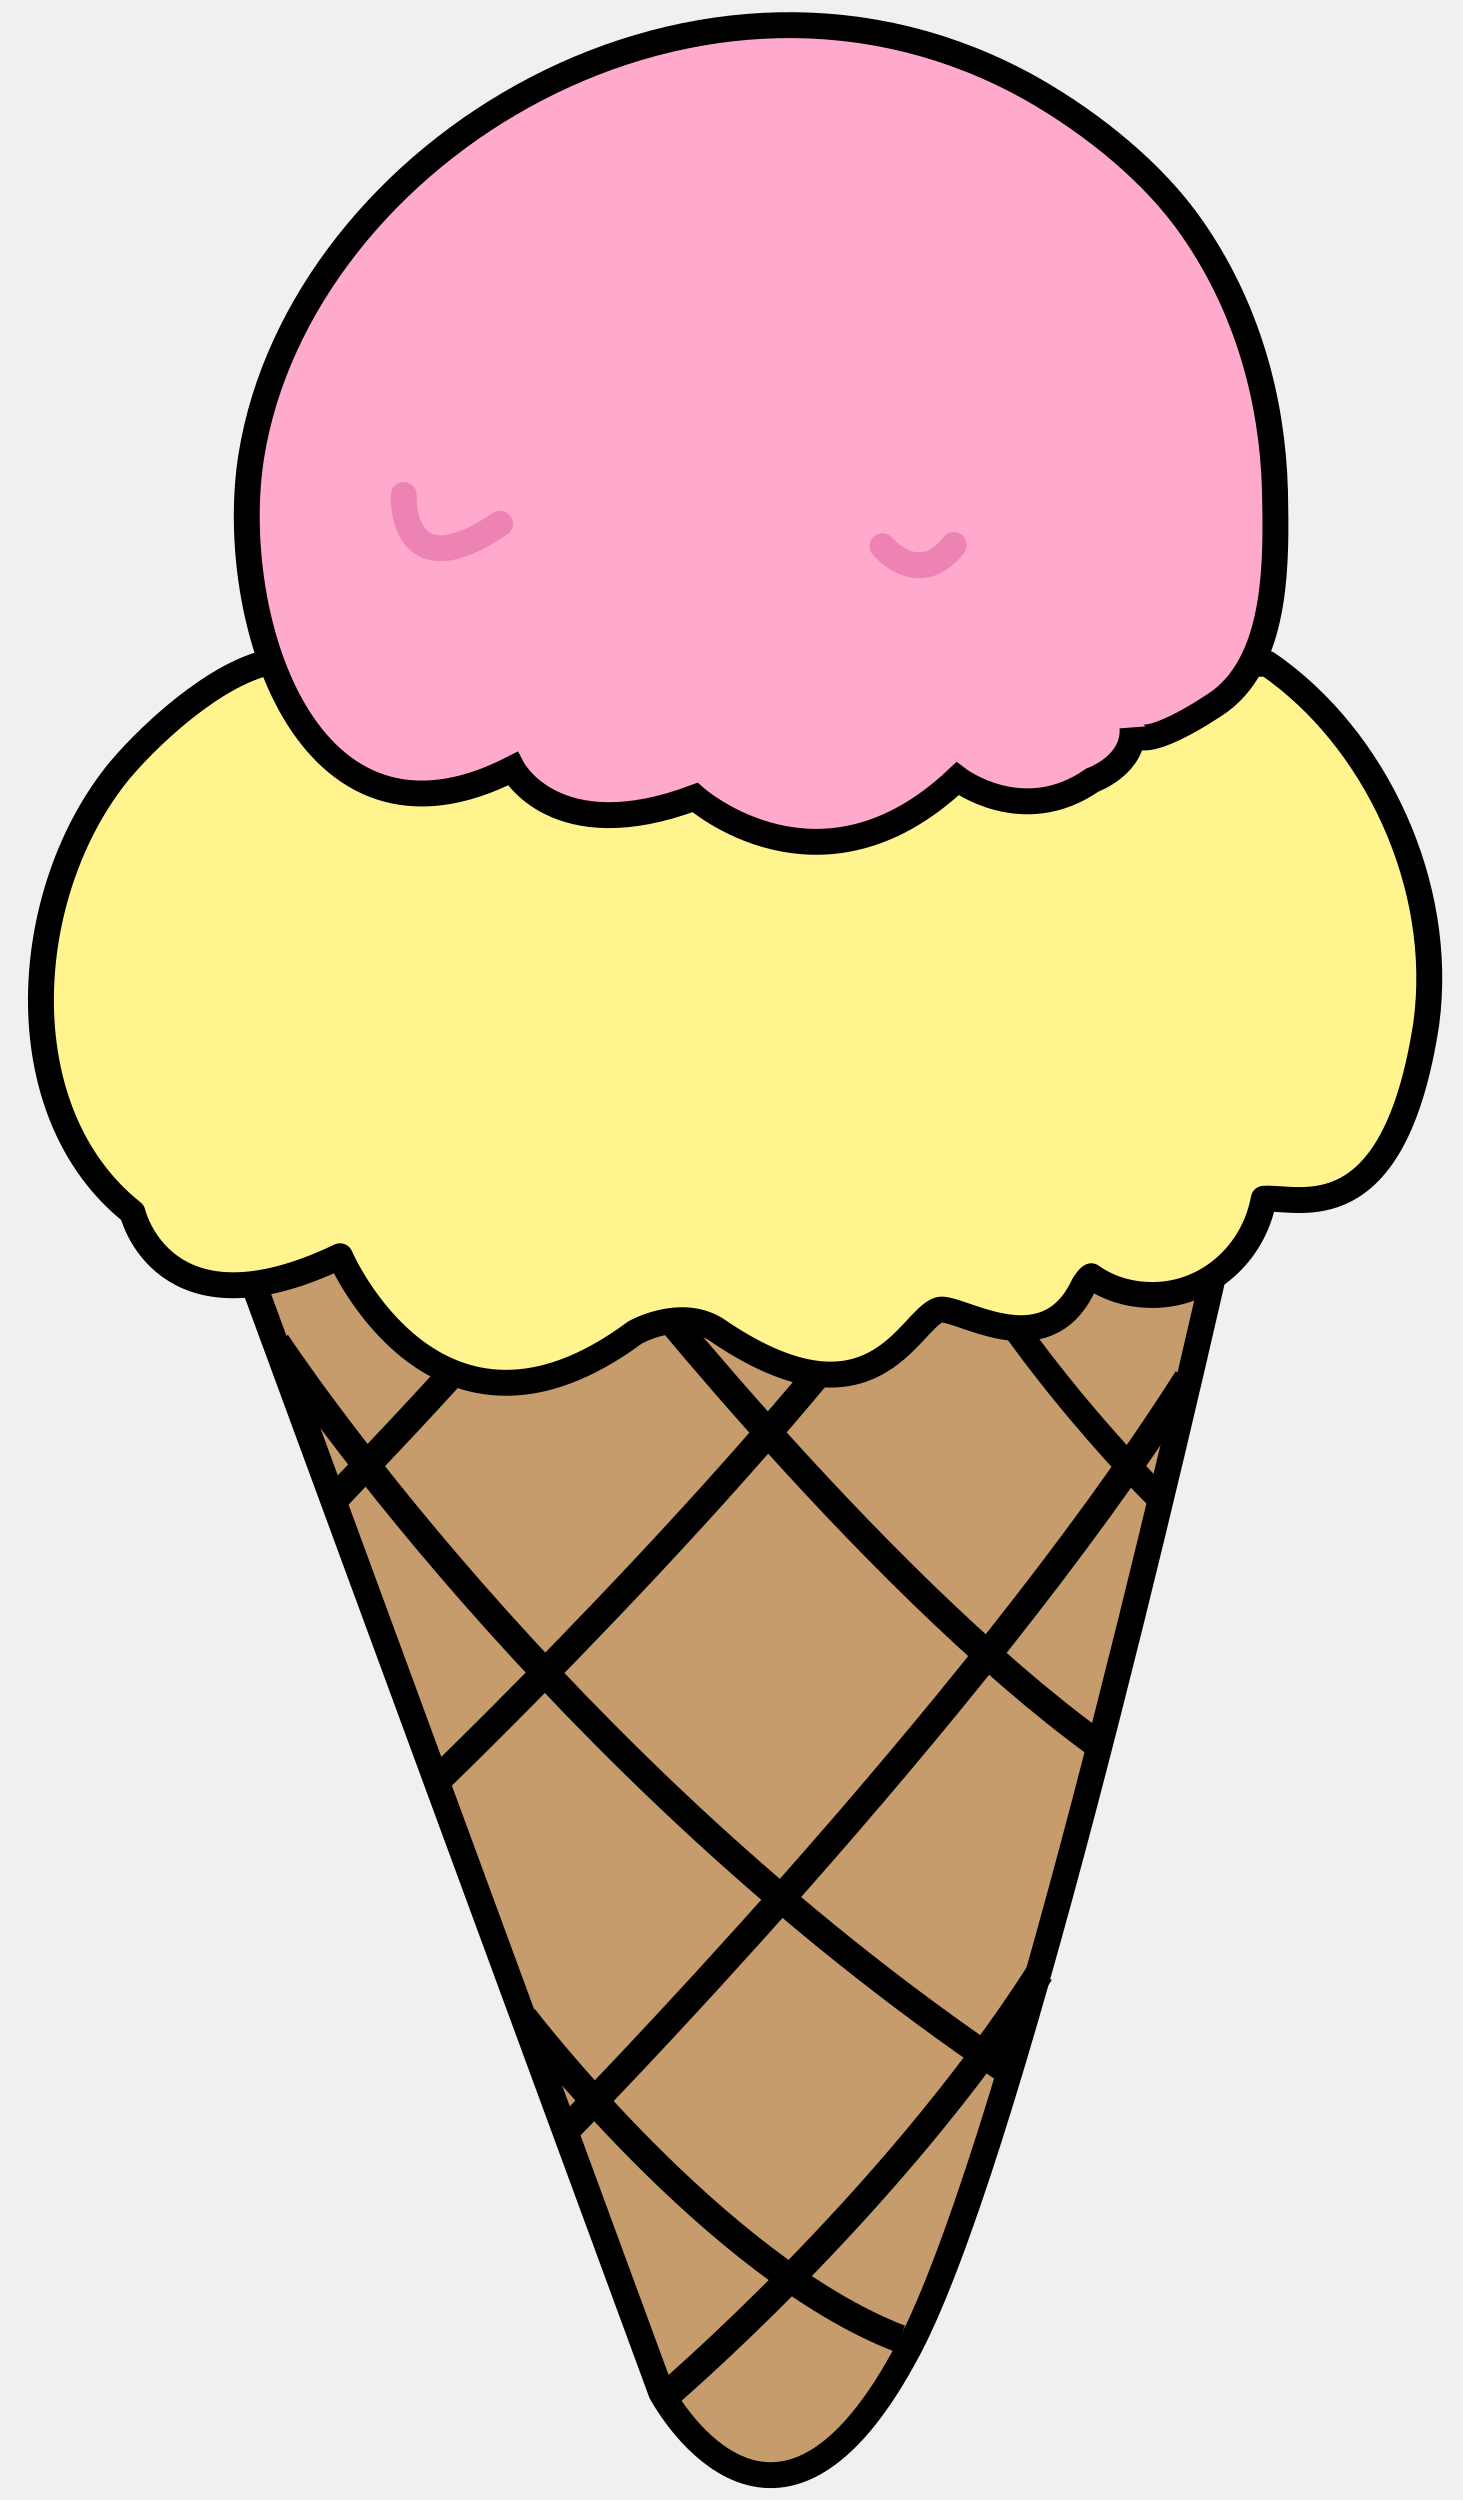
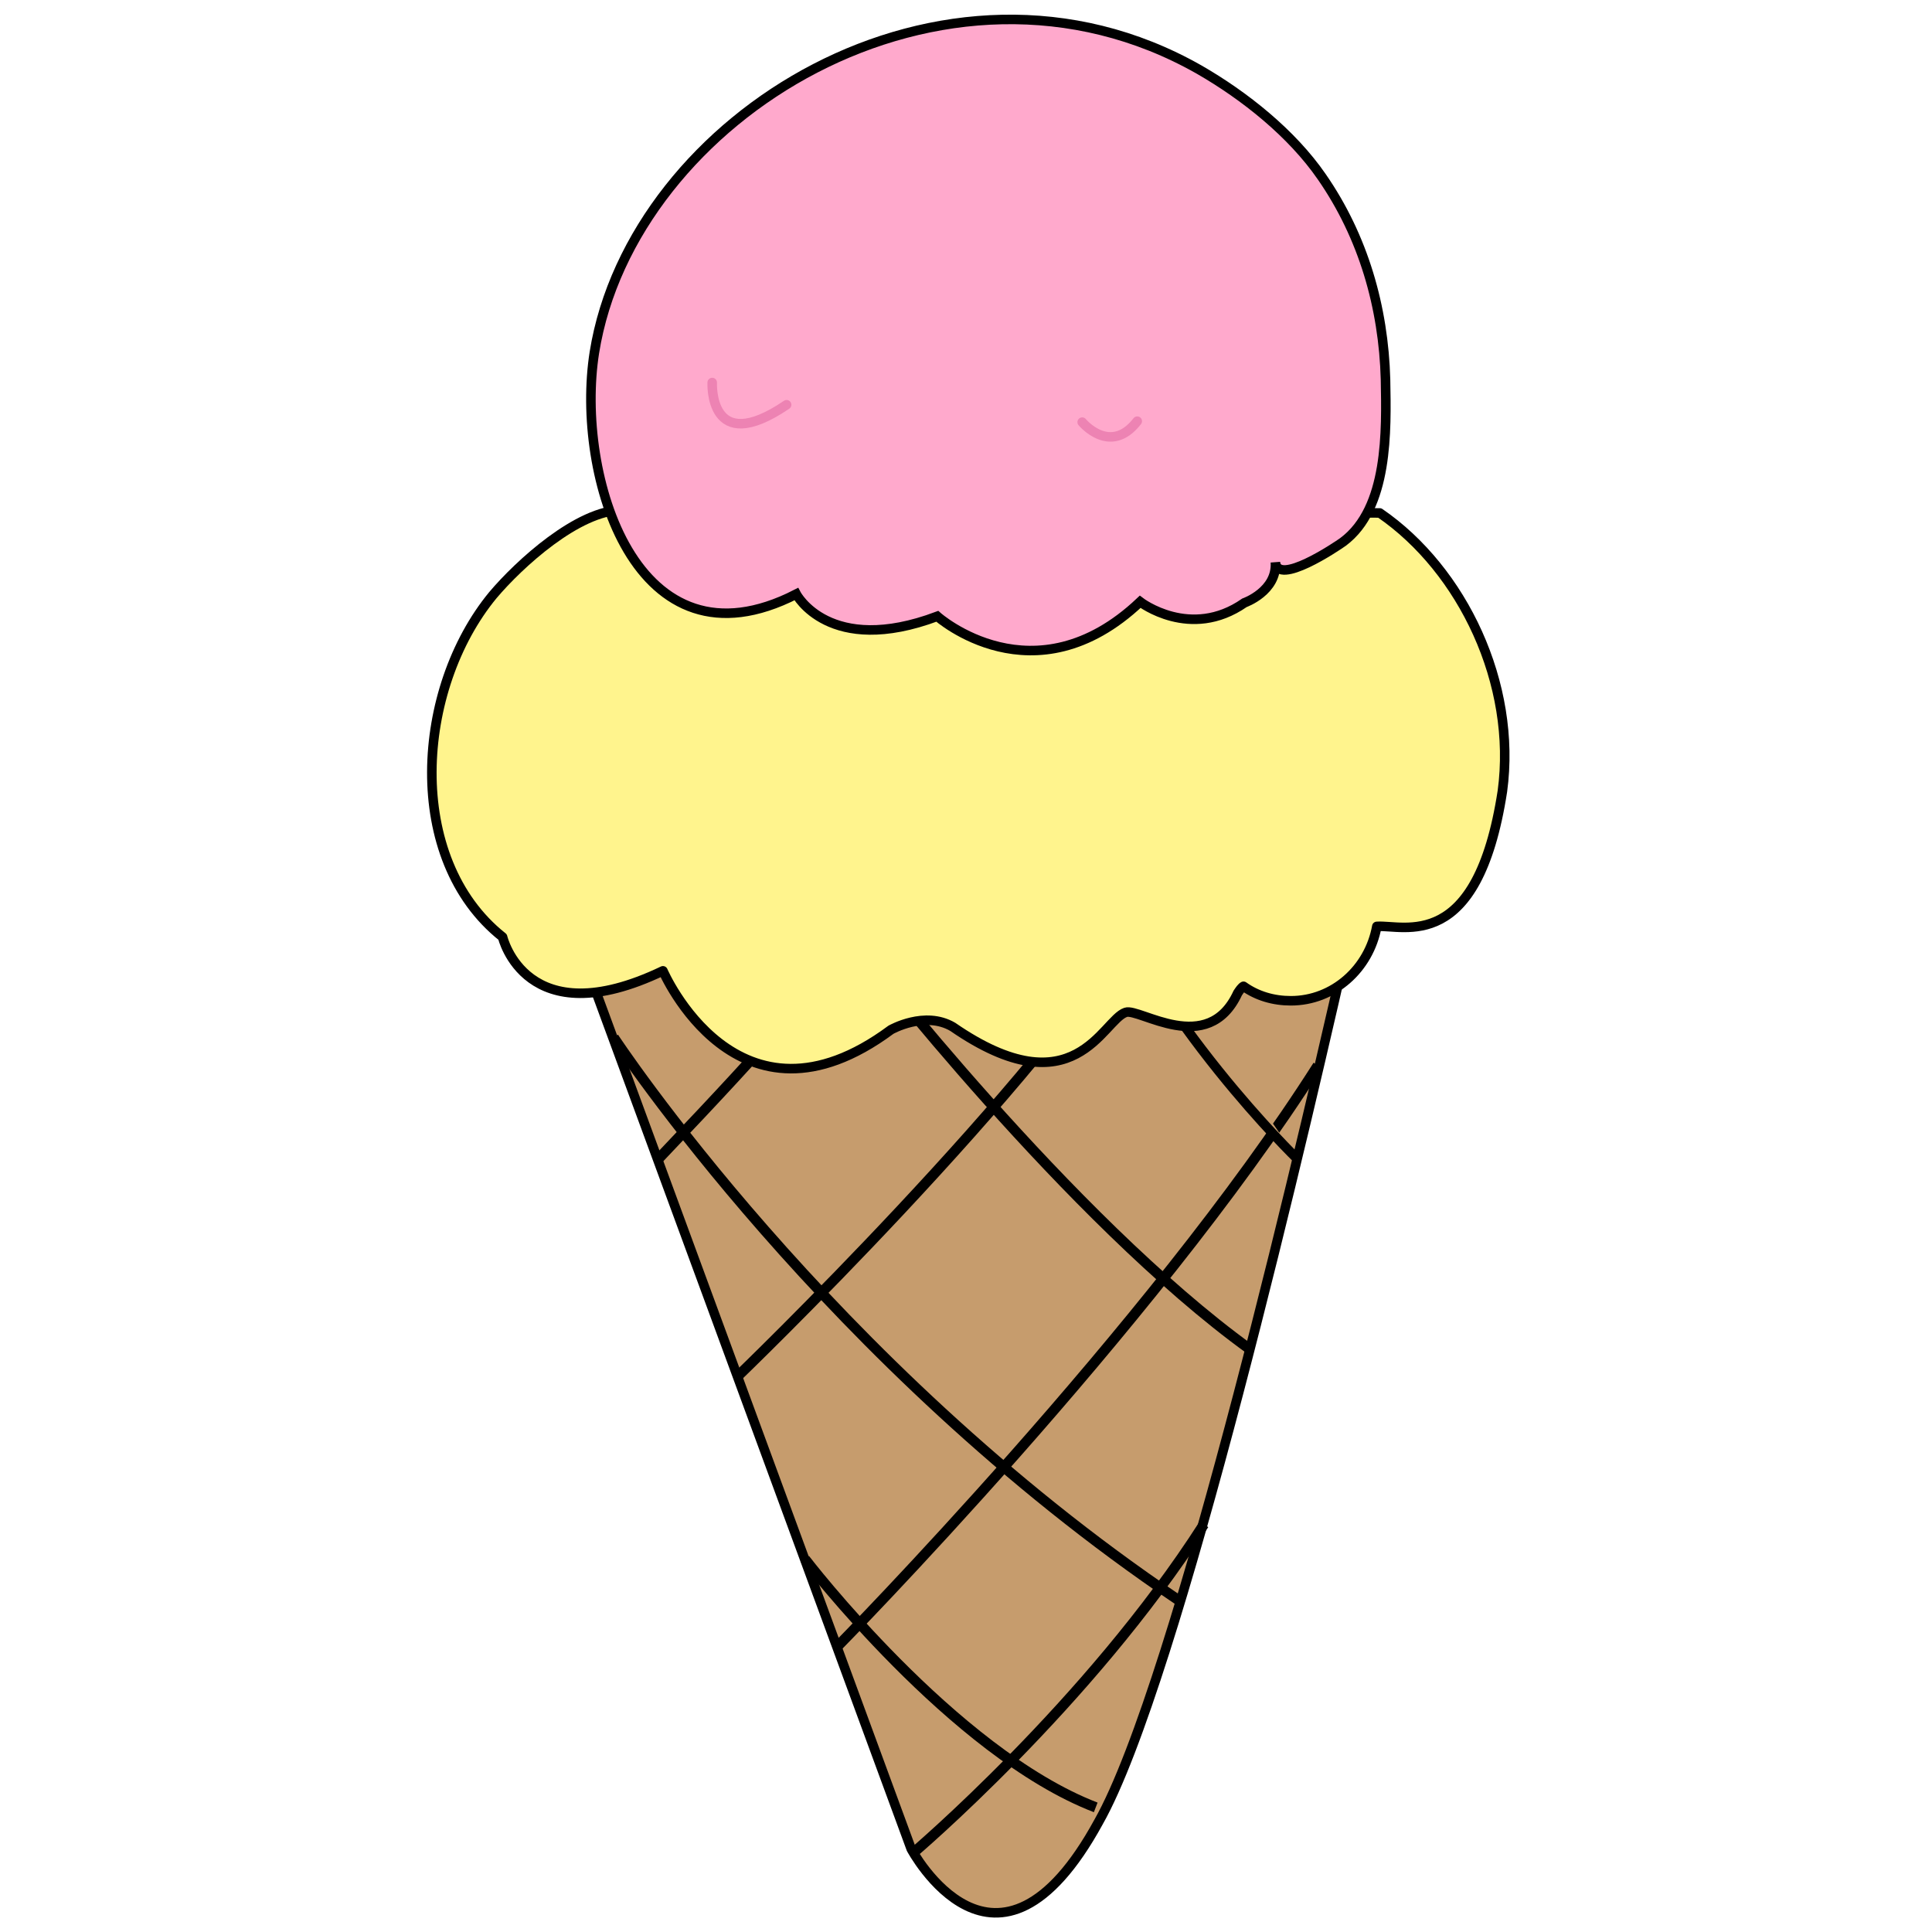
- <svg xmlns="http://www.w3.org/2000/svg" version="1.1" id="레이어_1" x="0px" y="0px" width="117px" height="200px" viewBox="0 0 117 200" style="enable-background:new 0 0 117 200;" xml:space="preserve">
-   <style type="text/css">
- 
- 	.st0{fill:none;stroke:#000000;stroke-width:2.238;stroke-linejoin:round;stroke-miterlimit:10;}
- 	.st1{fill:#C69C6D;stroke:#000000;stroke-width:2.073;stroke-miterlimit:10;}
- 	.st2{fill:#FFF48D;stroke:#000000;stroke-width:2.073;stroke-linecap:round;stroke-linejoin:round;stroke-miterlimit:10;}
- 	.st3{fill:none;stroke:#ED83B3;stroke-width:2.073;stroke-linecap:round;stroke-linejoin:round;stroke-miterlimit:10;}
- 	.st4{fill:#FFA9CC;stroke:#000000;stroke-width:2.073;stroke-miterlimit:10;}
- 
- </style>
-   <path class="st1" d="M18.7,98.4l34.2,93c0,0,8.8,16.6,19.4-2.8c8.1-14.3,21.6-72.3,26.6-94.7L18.7,98.4z" />
-   <path class="st0" d="M22.1,107.4c0,0,22.2,33.8,58.4,58.2" />
-   <path class="st0" d="M41.9,161.4c0,0,15.3,20,30.1,25.7" />
-   <path class="st0" d="M26.7,120c13.6-14.3,12.8-14,23.9-26.8" />
-   <path class="st0" d="M34.8,142.6c0,0,31.5-30.3,42.2-48.5" />
-   <path class="st0" d="M45.3,170.4c0,0,32.5-33,49.7-60.1" />
-   <path class="st0" d="M47.8,98.4c0,0,21.5,27.8,40.2,41.3" />
-   <path class="st0" d="M53,191.9c0,0,18.3-15.5,30.2-34.1" />
-   <path class="st1" d="M92.9,120c0,0-14.9-14.4-20.9-30.2" />
-   <path class="st2" d="M101.4,53.1c0,0-78.4-0.3-78.4-0.3c-4.6,0-10.7,5.6-13.4,8.8c-8,9.7-9.2,27.3,1,35.4c0,0,2.4,10.3,16.6,3.5  c0,0,7.7,17.9,23.6,6.1c0,0,3.5-2,6.4-0.3c12.6,8.7,15.5-0.7,17.9-1.5c1.4-0.5,8.5,4.7,11.6-2c0.2-0.3,0.4-0.6,0.6-0.7  c1.4,1,3.1,1.5,4.9,1.5c4.4,0,8.1-3.3,8.9-7.7c2.8-0.2,10.4,2.9,13-14C115.6,70.8,110,59,101.4,53.1z" />
-   <path class="st4" d="M20.1,36.5C18.1,49.2,24.4,70,41,61.5c0,0,3.4,6.5,14.6,2.3c0,0,10,8.9,21-1.5c0,0,5.2,4,10.8,0.1  c0,0,3.4-1.2,3.2-4.2c0.2,2.5,6.3-1.6,7-2.1c4.7-3.5,4.5-11.5,4.4-16.8c-0.2-7.5-2.3-14.8-6.6-21c-3.1-4.5-8-8.4-12.7-11.1  C56.3-7.8,24,12.1,20.1,36.5z" />
-   <path class="st3" d="M32.3,39.6c0,0-0.4,7.8,7.7,2.3" />
-   <path class="st3" d="M70.6,43.7c0,0,2.9,3.5,5.7-0.1" />
+ <svg xmlns="http://www.w3.org/2000/svg" width="420" height="420" viewBox="0 0 420 420" fill="none">
+   <rect width="420" height="420" fill="white" />
+   <path d="M126.27 206.64L198.09 401.94C198.09 401.94 216.57 436.8 238.83 396.06C255.84 366.03 284.19 244.23 294.69 197.19L126.27 206.64Z" fill="#C69C6D" stroke="black" stroke-width="2.073" stroke-miterlimit="10" />
+   <path d="M133.41 225.54C133.41 225.54 180.03 296.52 256.05 347.76" stroke="black" stroke-width="2.238" stroke-miterlimit="10" stroke-linejoin="round" />
+   <path d="M174.99 338.94C174.99 338.94 207.12 380.94 238.2 392.91" stroke="black" stroke-width="2.238" stroke-miterlimit="10" stroke-linejoin="round" />
+   <path d="M143.07 252C171.63 221.97 169.95 222.6 193.26 195.72" stroke="black" stroke-width="2.238" stroke-miterlimit="10" stroke-linejoin="round" />
+   <path d="M160.08 299.46C160.08 299.46 226.23 235.83 248.7 197.61" stroke="black" stroke-width="2.238" stroke-miterlimit="10" stroke-linejoin="round" />
+   <path d="M182.13 357.84C182.13 357.84 250.38 288.54 286.5 231.63" stroke="black" stroke-width="2.238" stroke-miterlimit="10" stroke-linejoin="round" />
+   <path d="M187.38 206.64C187.38 206.64 232.53 265.02 271.8 293.37" stroke="black" stroke-width="2.238" stroke-miterlimit="10" stroke-linejoin="round" />
+   <path d="M198.3 402.99C198.3 402.99 236.73 370.44 261.72 331.38" stroke="black" stroke-width="2.238" stroke-miterlimit="10" stroke-linejoin="round" />
+   <path d="M282.09 252C282.09 252 250.8 221.76 238.2 188.58Z" fill="#C69C6D" />
+   <path d="M282.09 252C282.09 252 250.8 221.76 238.2 188.58" stroke="black" stroke-width="2.073" stroke-miterlimit="10" />
+   <path d="M299.94 111.51L135.3 110.88C125.64 110.88 112.83 122.64 107.16 129.36C90.36 149.73 87.84 186.69 109.26 203.7C109.26 203.7 114.3 225.33 144.12 211.05C144.12 211.05 160.29 248.64 193.68 223.86C193.68 223.86 201.03 219.66 207.12 223.23C233.58 241.5 239.67 221.76 244.71 220.08C247.65 219.03 262.56 229.95 269.07 215.88C269.49 215.25 269.91 214.62 270.33 214.41C273.27 216.51 276.84 217.56 280.62 217.56C289.86 217.56 297.63 210.63 299.31 201.39C305.19 200.97 321.15 207.48 326.61 171.99C329.76 148.68 318 123.9 299.94 111.51Z" fill="#FFF48D" stroke="black" stroke-width="2.073" stroke-miterlimit="10" stroke-linecap="round" stroke-linejoin="round" />
+   <path d="M129.21 76.65C125.01 103.32 138.24 147 173.1 129.15C173.1 129.15 180.24 142.8 203.76 133.98C203.76 133.98 224.76 152.67 247.86 130.83C247.86 130.83 258.78 139.23 270.54 131.04C270.54 131.04 277.68 128.52 277.26 122.22C277.68 127.47 290.49 118.86 291.96 117.81C301.83 110.46 301.41 93.66 301.2 82.53C300.78 66.78 296.37 51.45 287.34 38.43C280.83 28.98 270.54 20.79 260.67 15.12C205.23 -16.38 137.4 25.41 129.21 76.65Z" fill="#FFA9CC" stroke="black" stroke-width="2.073" stroke-miterlimit="10" />
+   <path d="M154.83 83.16C154.83 83.16 153.99 99.54 171 87.99" stroke="#ED83B3" stroke-width="2.073" stroke-miterlimit="10" stroke-linecap="round" stroke-linejoin="round" />
+   <path d="M235.26 91.77C235.26 91.77 241.35 99.12 247.23 91.56" stroke="#ED83B3" stroke-width="2.073" stroke-miterlimit="10" stroke-linecap="round" stroke-linejoin="round" />
</svg>
